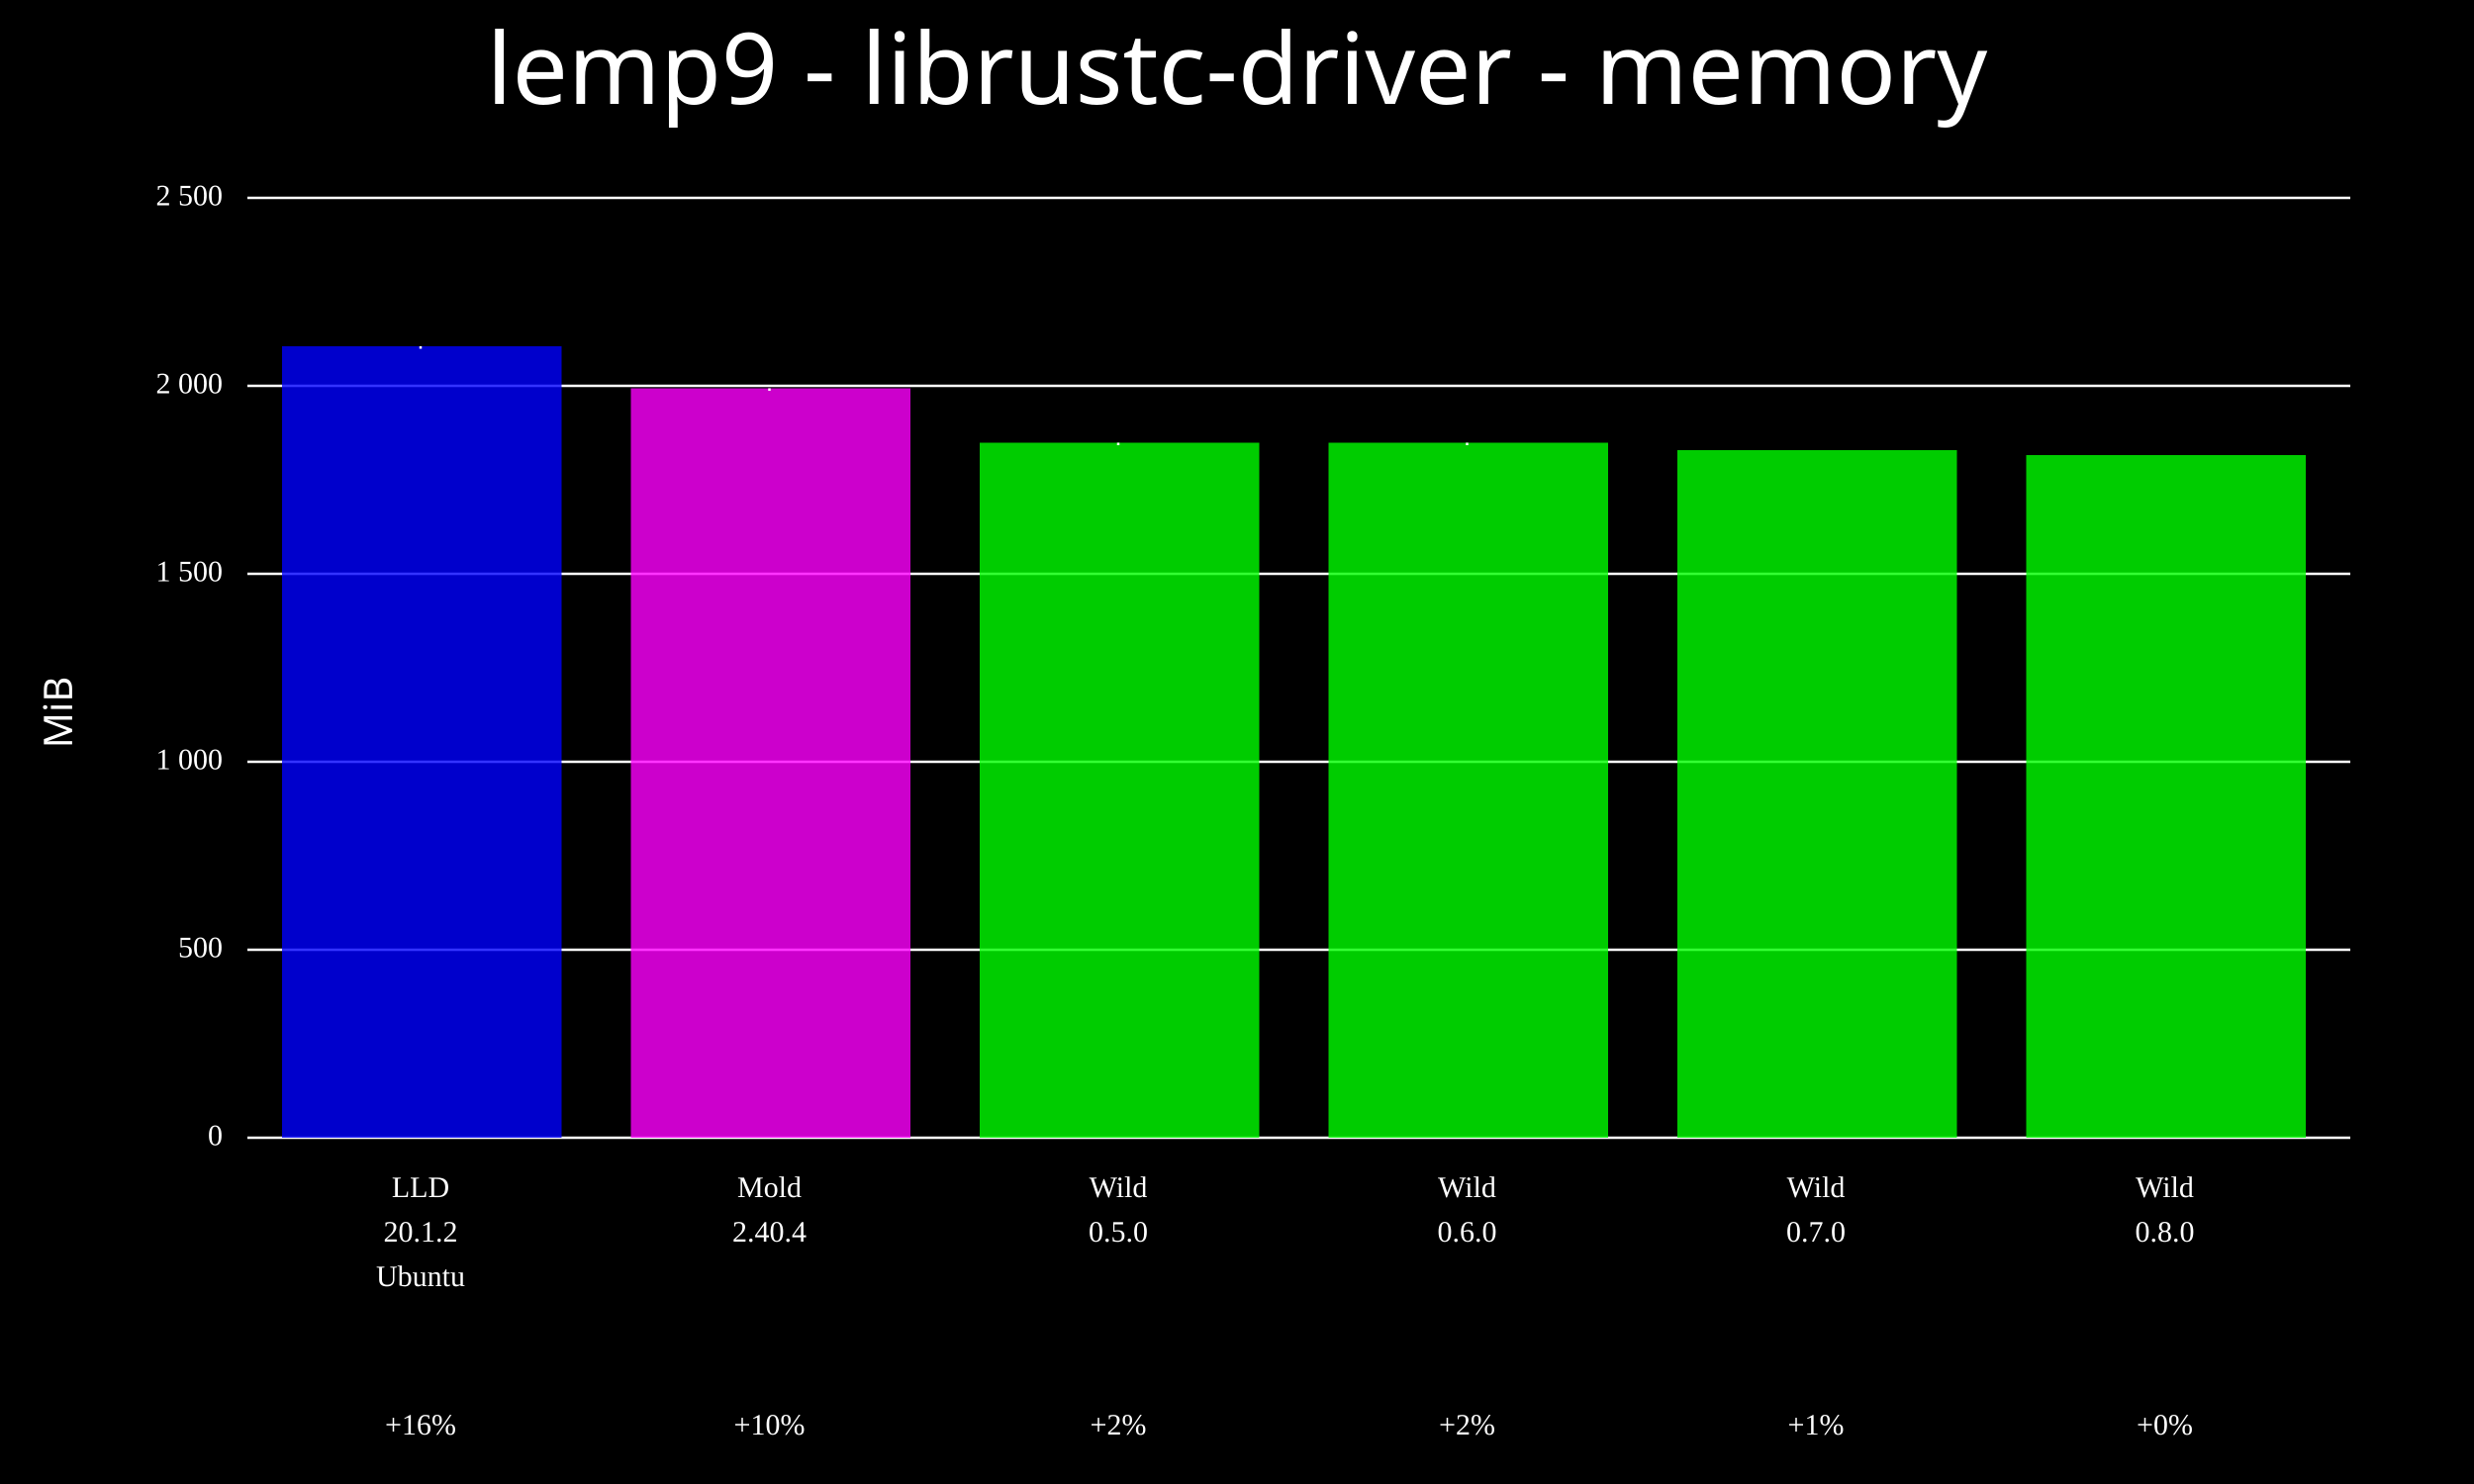
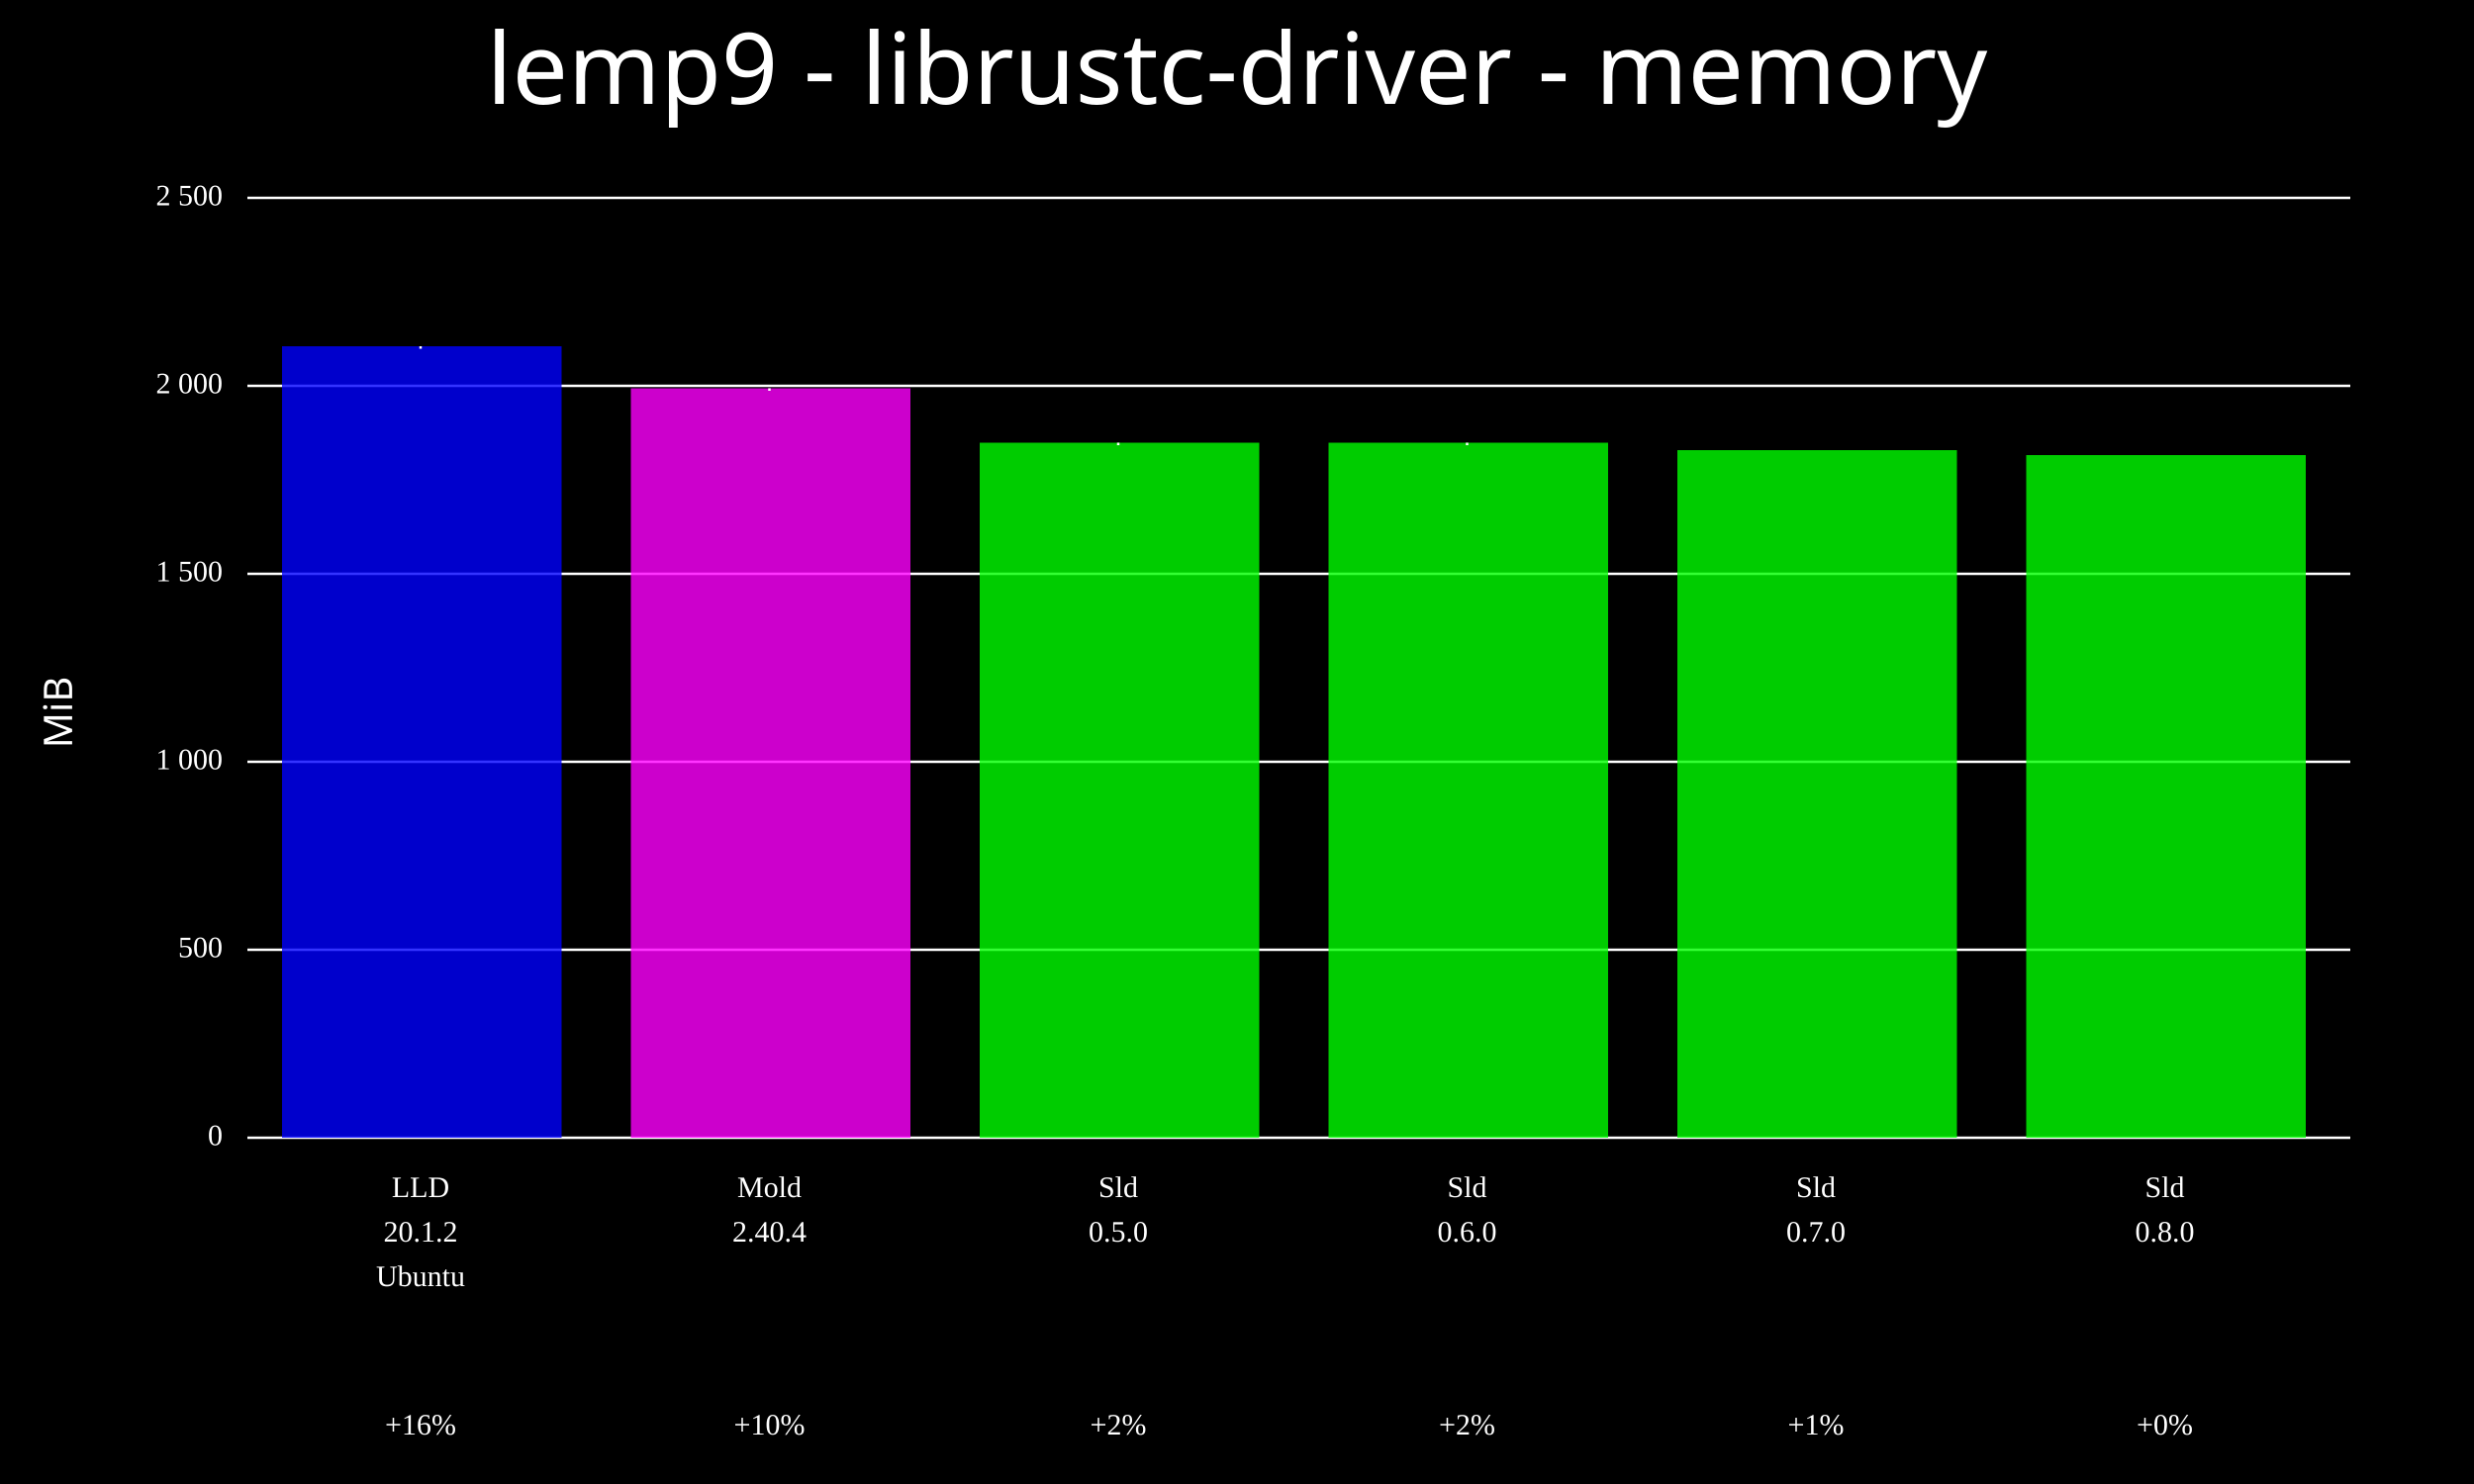
<svg xmlns="http://www.w3.org/2000/svg" width="1000" height="600" viewBox="0 0 1000 600">
  <rect x="0" y="0" width="1000" height="600" fill="#000000" />
  <text x="500" y="10" dy="0.8em" text-anchor="middle" font-family="sans-serif" font-size="40" fill="#FFFFFF">
lemp9 - librustc-driver - memory</text>
  <text x="5" y="300" dy="0.76em" text-anchor="middle" font-family="sans-serif" font-size="16" fill="#FFFFFF" transform="rotate(270, 5, 288)">MiB</text>
  <line x1="100" y1="460" x2="950" y2="460" stroke="#FFFFFF" />
  <text x="90" y="460" dy="0.5ex" text-anchor="end" fill="#FFFFFF">0</text>
  <line x1="100" y1="384" x2="950" y2="384" stroke="#FFFFFF" />
  <text x="90" y="384" dy="0.5ex" text-anchor="end" fill="#FFFFFF">500</text>
  <line x1="100" y1="308" x2="950" y2="308" stroke="#FFFFFF" />
  <text x="90" y="308" dy="0.5ex" text-anchor="end" fill="#FFFFFF">1 000</text>
  <line x1="100" y1="232" x2="950" y2="232" stroke="#FFFFFF" />
  <text x="90" y="232" dy="0.5ex" text-anchor="end" fill="#FFFFFF">1 500</text>
  <line x1="100" y1="156" x2="950" y2="156" stroke="#FFFFFF" />
  <text x="90" y="156" dy="0.5ex" text-anchor="end" fill="#FFFFFF">2 000</text>
  <line x1="100" y1="80" x2="950" y2="80" stroke="#FFFFFF" />
  <text x="90" y="80" dy="0.5ex" text-anchor="end" fill="#FFFFFF">2 500</text>
  <rect fill="#0000FF" opacity="0.8" x="114" y="140" width="113" height="320" />
  <line stroke="#FFFFFF" x1="170" y1="140" x2="170" y2="141" />
  <text x="170" y="484" fill="#FFFFFF" text-anchor="middle">LLD</text>
  <text x="170" y="502" fill="#FFFFFF" text-anchor="middle">20.1.2</text>
  <text x="170" y="520" fill="#FFFFFF" text-anchor="middle">Ubuntu</text>
  <text x="170" y="580" fill="#FFFFFF" text-anchor="middle">+16%</text>
  <rect fill="#FF00FF" opacity="0.8" x="255" y="157" width="113" height="303" />
  <line stroke="#FFFFFF" x1="311" y1="157" x2="311" y2="158" />
  <text x="311" y="484" fill="#FFFFFF" text-anchor="middle">Mold</text>
  <text x="311" y="502" fill="#FFFFFF" text-anchor="middle">2.40.4</text>
  <text x="311" y="580" fill="#FFFFFF" text-anchor="middle">+10%</text>
  <rect fill="#00FF00" opacity="0.8" x="396" y="179" width="113" height="281" />
  <line stroke="#FFFFFF" x1="452" y1="179" x2="452" y2="180" />
-   <text x="452" y="484" fill="#FFFFFF" text-anchor="middle">Wild</text>
+   <text x="452" y="484" fill="#FFFFFF" text-anchor="middle">Sld</text>
  <text x="452" y="502" fill="#FFFFFF" text-anchor="middle">0.5.0</text>
  <text x="452" y="580" fill="#FFFFFF" text-anchor="middle">+2%</text>
  <rect fill="#00FF00" opacity="0.8" x="537" y="179" width="113" height="281" />
  <line stroke="#FFFFFF" x1="593" y1="179" x2="593" y2="180" />
-   <text x="593" y="484" fill="#FFFFFF" text-anchor="middle">Wild</text>
+   <text x="593" y="484" fill="#FFFFFF" text-anchor="middle">Sld</text>
  <text x="593" y="502" fill="#FFFFFF" text-anchor="middle">0.6.0</text>
  <text x="593" y="580" fill="#FFFFFF" text-anchor="middle">+2%</text>
  <rect fill="#00FF00" opacity="0.8" x="678" y="182" width="113" height="278" />
  <line stroke="#FFFFFF" x1="734" y1="182" x2="734" y2="182" />
-   <text x="734" y="484" fill="#FFFFFF" text-anchor="middle">Wild</text>
+   <text x="734" y="484" fill="#FFFFFF" text-anchor="middle">Sld</text>
  <text x="734" y="502" fill="#FFFFFF" text-anchor="middle">0.7.0</text>
  <text x="734" y="580" fill="#FFFFFF" text-anchor="middle">+1%</text>
  <rect fill="#00FF00" opacity="0.8" x="819" y="184" width="113" height="276" />
  <line stroke="#FFFFFF" x1="875" y1="184" x2="875" y2="184" />
-   <text x="875" y="484" fill="#FFFFFF" text-anchor="middle">Wild</text>
+   <text x="875" y="484" fill="#FFFFFF" text-anchor="middle">Sld</text>
  <text x="875" y="502" fill="#FFFFFF" text-anchor="middle">0.8.0</text>
  <text x="875" y="580" fill="#FFFFFF" text-anchor="middle">+0%</text>
</svg>
